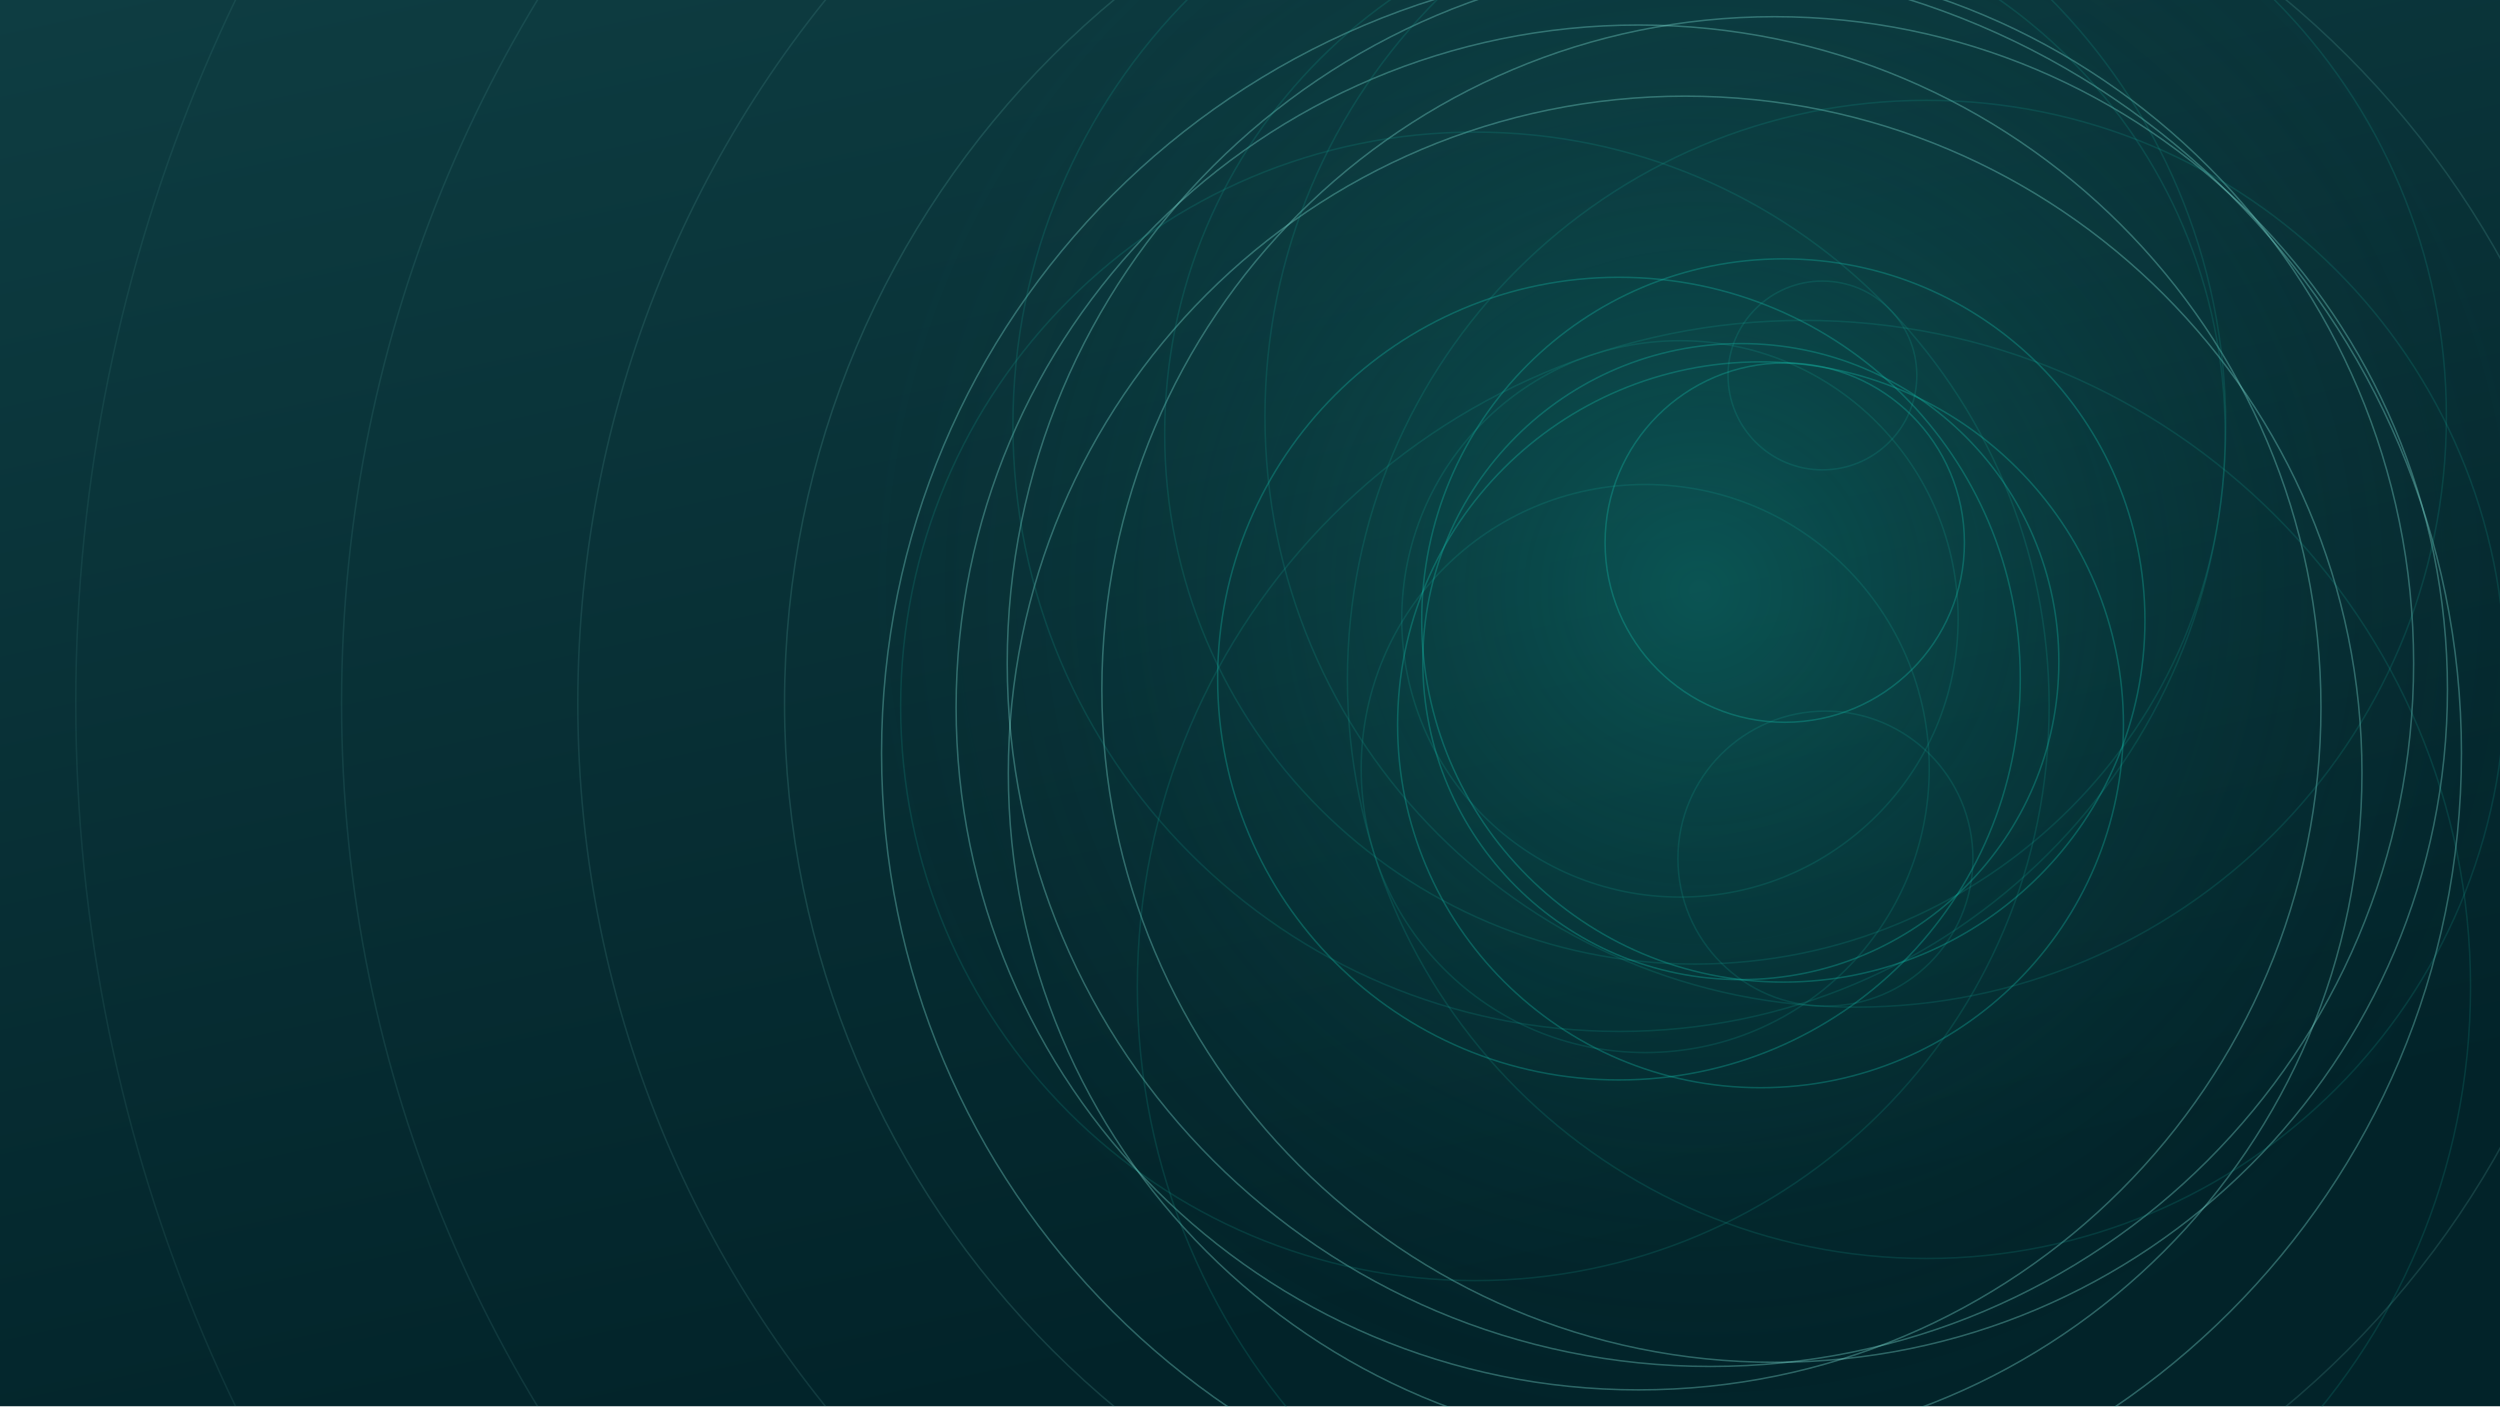
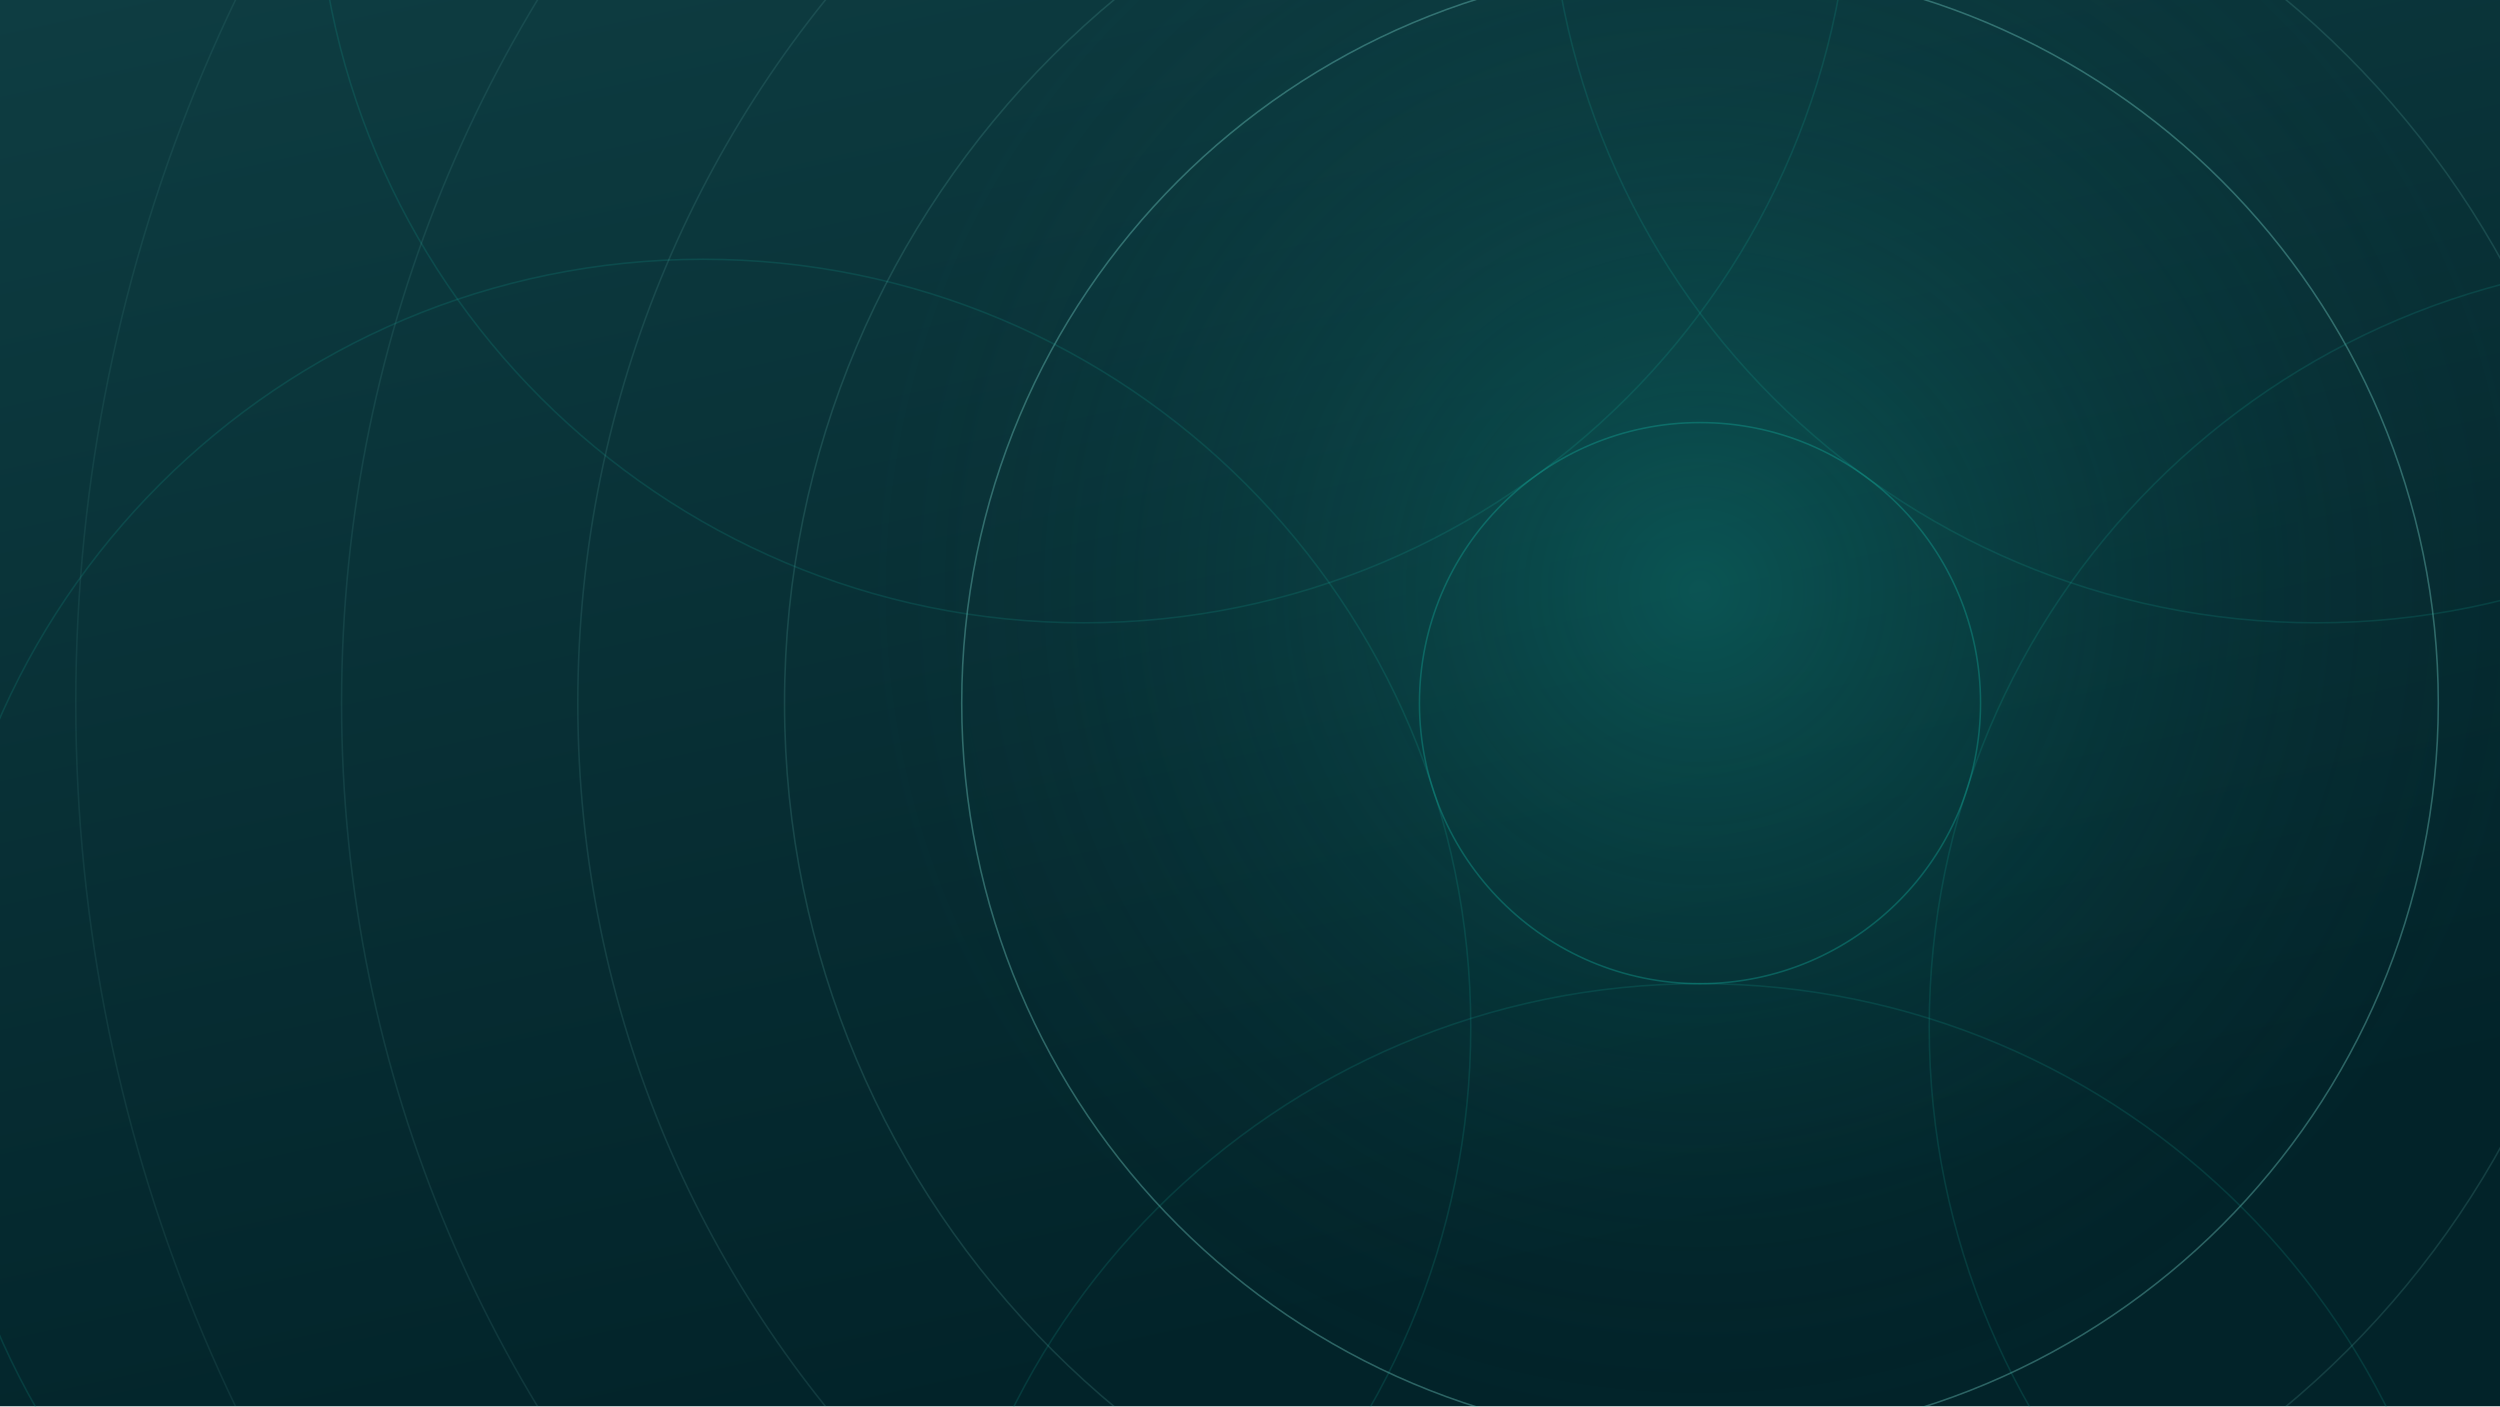
<svg xmlns="http://www.w3.org/2000/svg" viewBox="0 0 1920 1080" width="1920" height="1080">
  <defs>
    <linearGradient id="gd" x1="0" y1="0" x2="0.4" y2="1">
      <stop offset="0" stop-color="#0E3D42" />
      <stop offset="1" stop-color="#022329" />
    </linearGradient>
  </defs>
  <rect width="1920" height="1080" fill="url(#gd)" />
  <defs>
    <radialGradient id="amb" gradientUnits="userSpaceOnUse" cx="1305.6" cy="453.6" r="1440.0">
      <stop offset="0" stop-color="#14B8A6" stop-opacity="0.28" />
      <stop offset="0.45" stop-color="#0E3D42" stop-opacity="0.0" />
    </radialGradient>
  </defs>
  <rect width="1920" height="1080" fill="url(#amb)" />
  <g fill="none" stroke-width="1.06" transform="translate(1305.6 540) scale(1.134)">
-     <circle cx="-10.06" cy="47.3" r="458.37" stroke="#7FE3D6" stroke-opacity="0.34" />
-     <circle cx="40.99" cy="14.67" r="245.79" stroke="#14B8A6" stroke-opacity="0.34" />
-     <circle cx="-41.63" cy="2.93" r="462.17" stroke="#7FE3D6" stroke-opacity="0.34" />
-     <circle cx="57.4" cy="-108.71" r="121.68" stroke="#14B8A6" stroke-opacity="0.34" />
-     <circle cx="7.06" cy="-27" r="476.24" stroke="#7FE3D6" stroke-opacity="0.34" />
-     <circle cx="-54.88" cy="-16.6" r="271.8" stroke="#14B8A6" stroke-opacity="0.34" />
-     <circle cx="50.56" cy="-9.23" r="455.65" stroke="#7FE3D6" stroke-opacity="0.34" />
-     <circle cx="56.43" cy="-55.97" r="244.9" stroke="#14B8A6" stroke-opacity="0.34" />
-     <circle cx="-19.3" cy="33.87" r="534.99" stroke="#7FE3D6" stroke-opacity="0.34" />
-     <circle cx="27.65" cy="-28.13" r="215.38" stroke="#14B8A6" stroke-opacity="0.34" />
-     <circle cx="70.39" cy="192.24" r="451.45" stroke="#14B8A6" stroke-opacity="0.16" />
-     <circle cx="-13.59" cy="-57.05" r="188.4" stroke="#14B8A6" stroke-opacity="0.16" />
-     <circle cx="-37.1" cy="44.29" r="192.36" stroke="#14B8A6" stroke-opacity="0.16" />
-     <circle cx="153.39" cy="-16.06" r="392.18" stroke="#14B8A6" stroke-opacity="0.16" />
-     <circle cx="-152.45" cy="2.18" r="388.91" stroke="#14B8A6" stroke-opacity="0.16" />
-     <circle cx="82.91" cy="-221.91" r="63.93" stroke="#14B8A6" stroke-opacity="0.16" />
-     <circle cx="-54.65" cy="-188.32" r="410.67" stroke="#14B8A6" stroke-opacity="0.16" />
-     <circle cx="-3.43" cy="-182.38" r="359.11" stroke="#14B8A6" stroke-opacity="0.16" />
-     <circle cx="84.95" cy="105.3" r="99.9" stroke="#14B8A6" stroke-opacity="0.16" />
-     <circle cx="105.43" cy="-194.17" r="400.06" stroke="#14B8A6" stroke-opacity="0.16" />
+     <circle cx="0" cy="0" r="500" stroke="#7FE3D6" stroke-opacity="0.34" />
+     <circle cx="0" cy="0" r="190" stroke="#14B8A6" stroke-opacity="0.34" />
+     <circle cx="417.33" cy="-574.4" r="520" stroke="#14B8A6" stroke-opacity="0.16" />
+     <circle cx="675.25" cy="219.4" r="520" stroke="#14B8A6" stroke-opacity="0.16" />
+     <circle cx="0" cy="710" r="520" stroke="#14B8A6" stroke-opacity="0.16" />
+     <circle cx="-675.25" cy="219.4" r="520" stroke="#14B8A6" stroke-opacity="0.16" />
+     <circle cx="-417.33" cy="-574.4" r="520" stroke="#14B8A6" stroke-opacity="0.16" />
    <circle cx="0" cy="0" r="620" stroke="#7FE3D6" stroke-opacity="0.145" />
    <circle cx="0" cy="0" r="760" stroke="#7FE3D6" stroke-opacity="0.118" />
    <circle cx="0" cy="0" r="920" stroke="#7FE3D6" stroke-opacity="0.098" />
    <circle cx="0" cy="0" r="1100" stroke="#7FE3D6" stroke-opacity="0.082" />
    <circle cx="0" cy="0" r="1320" stroke="#7FE3D6" stroke-opacity="0.068" />
  </g>
</svg>
